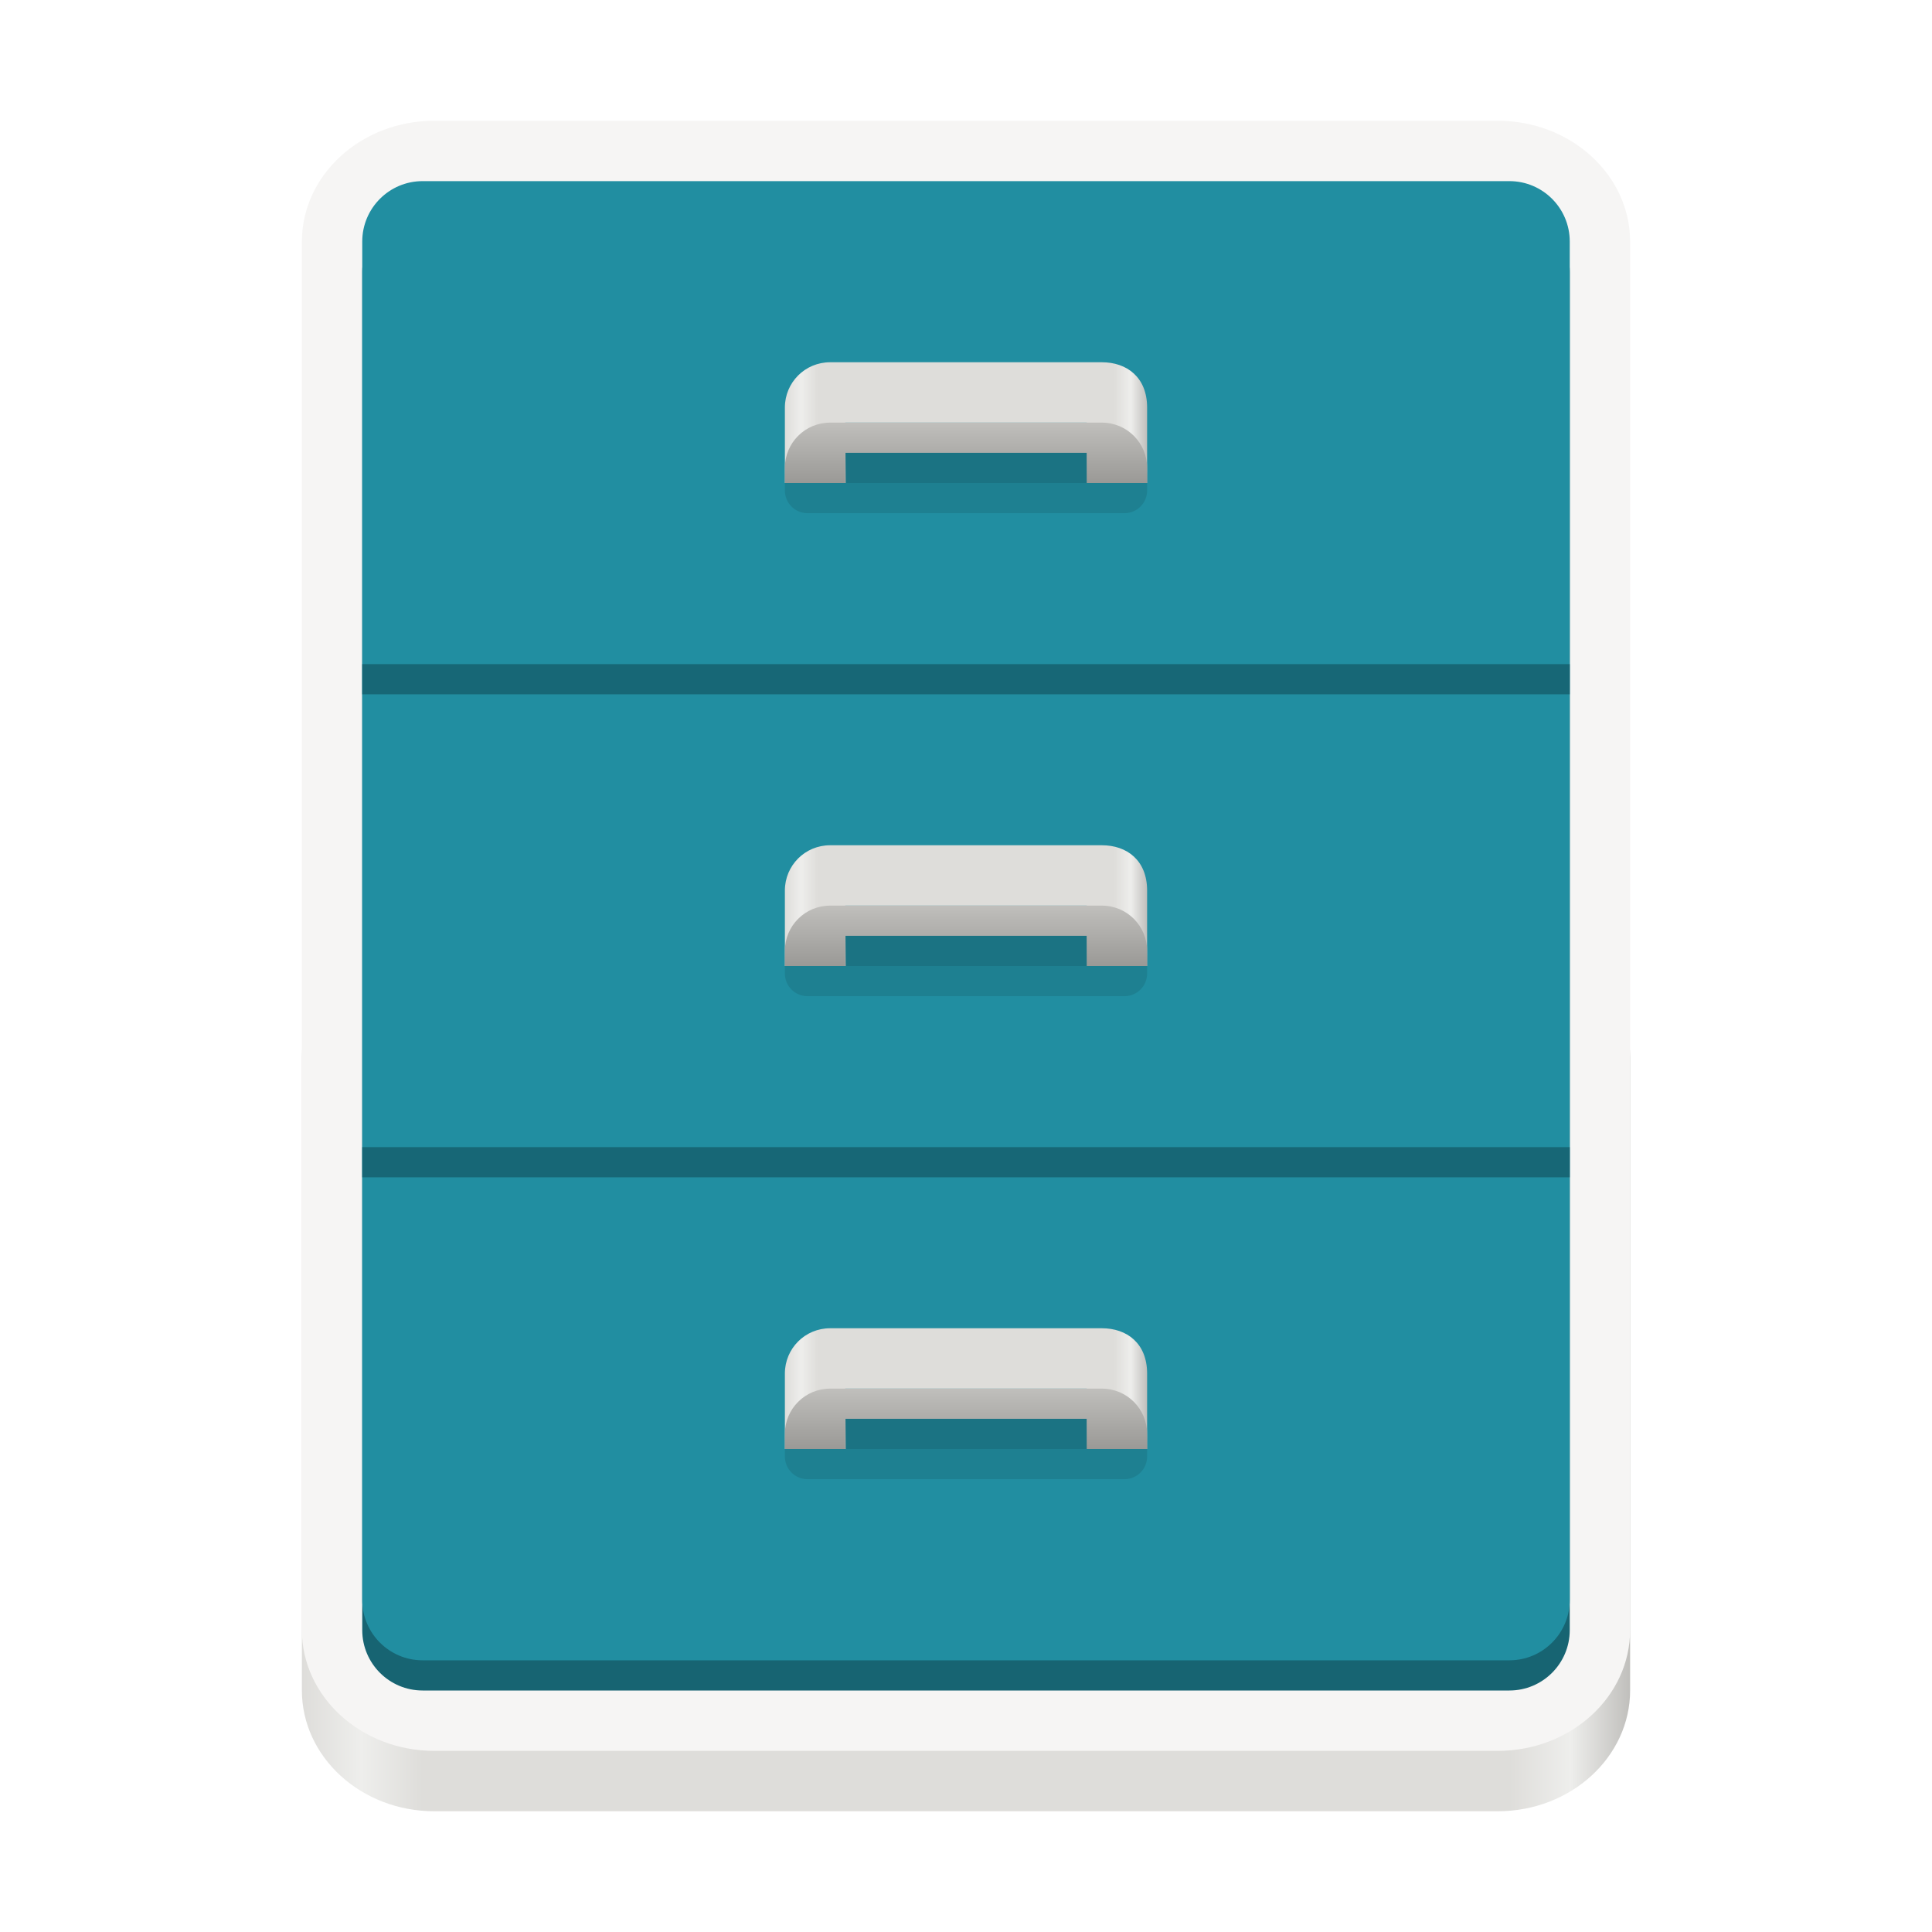
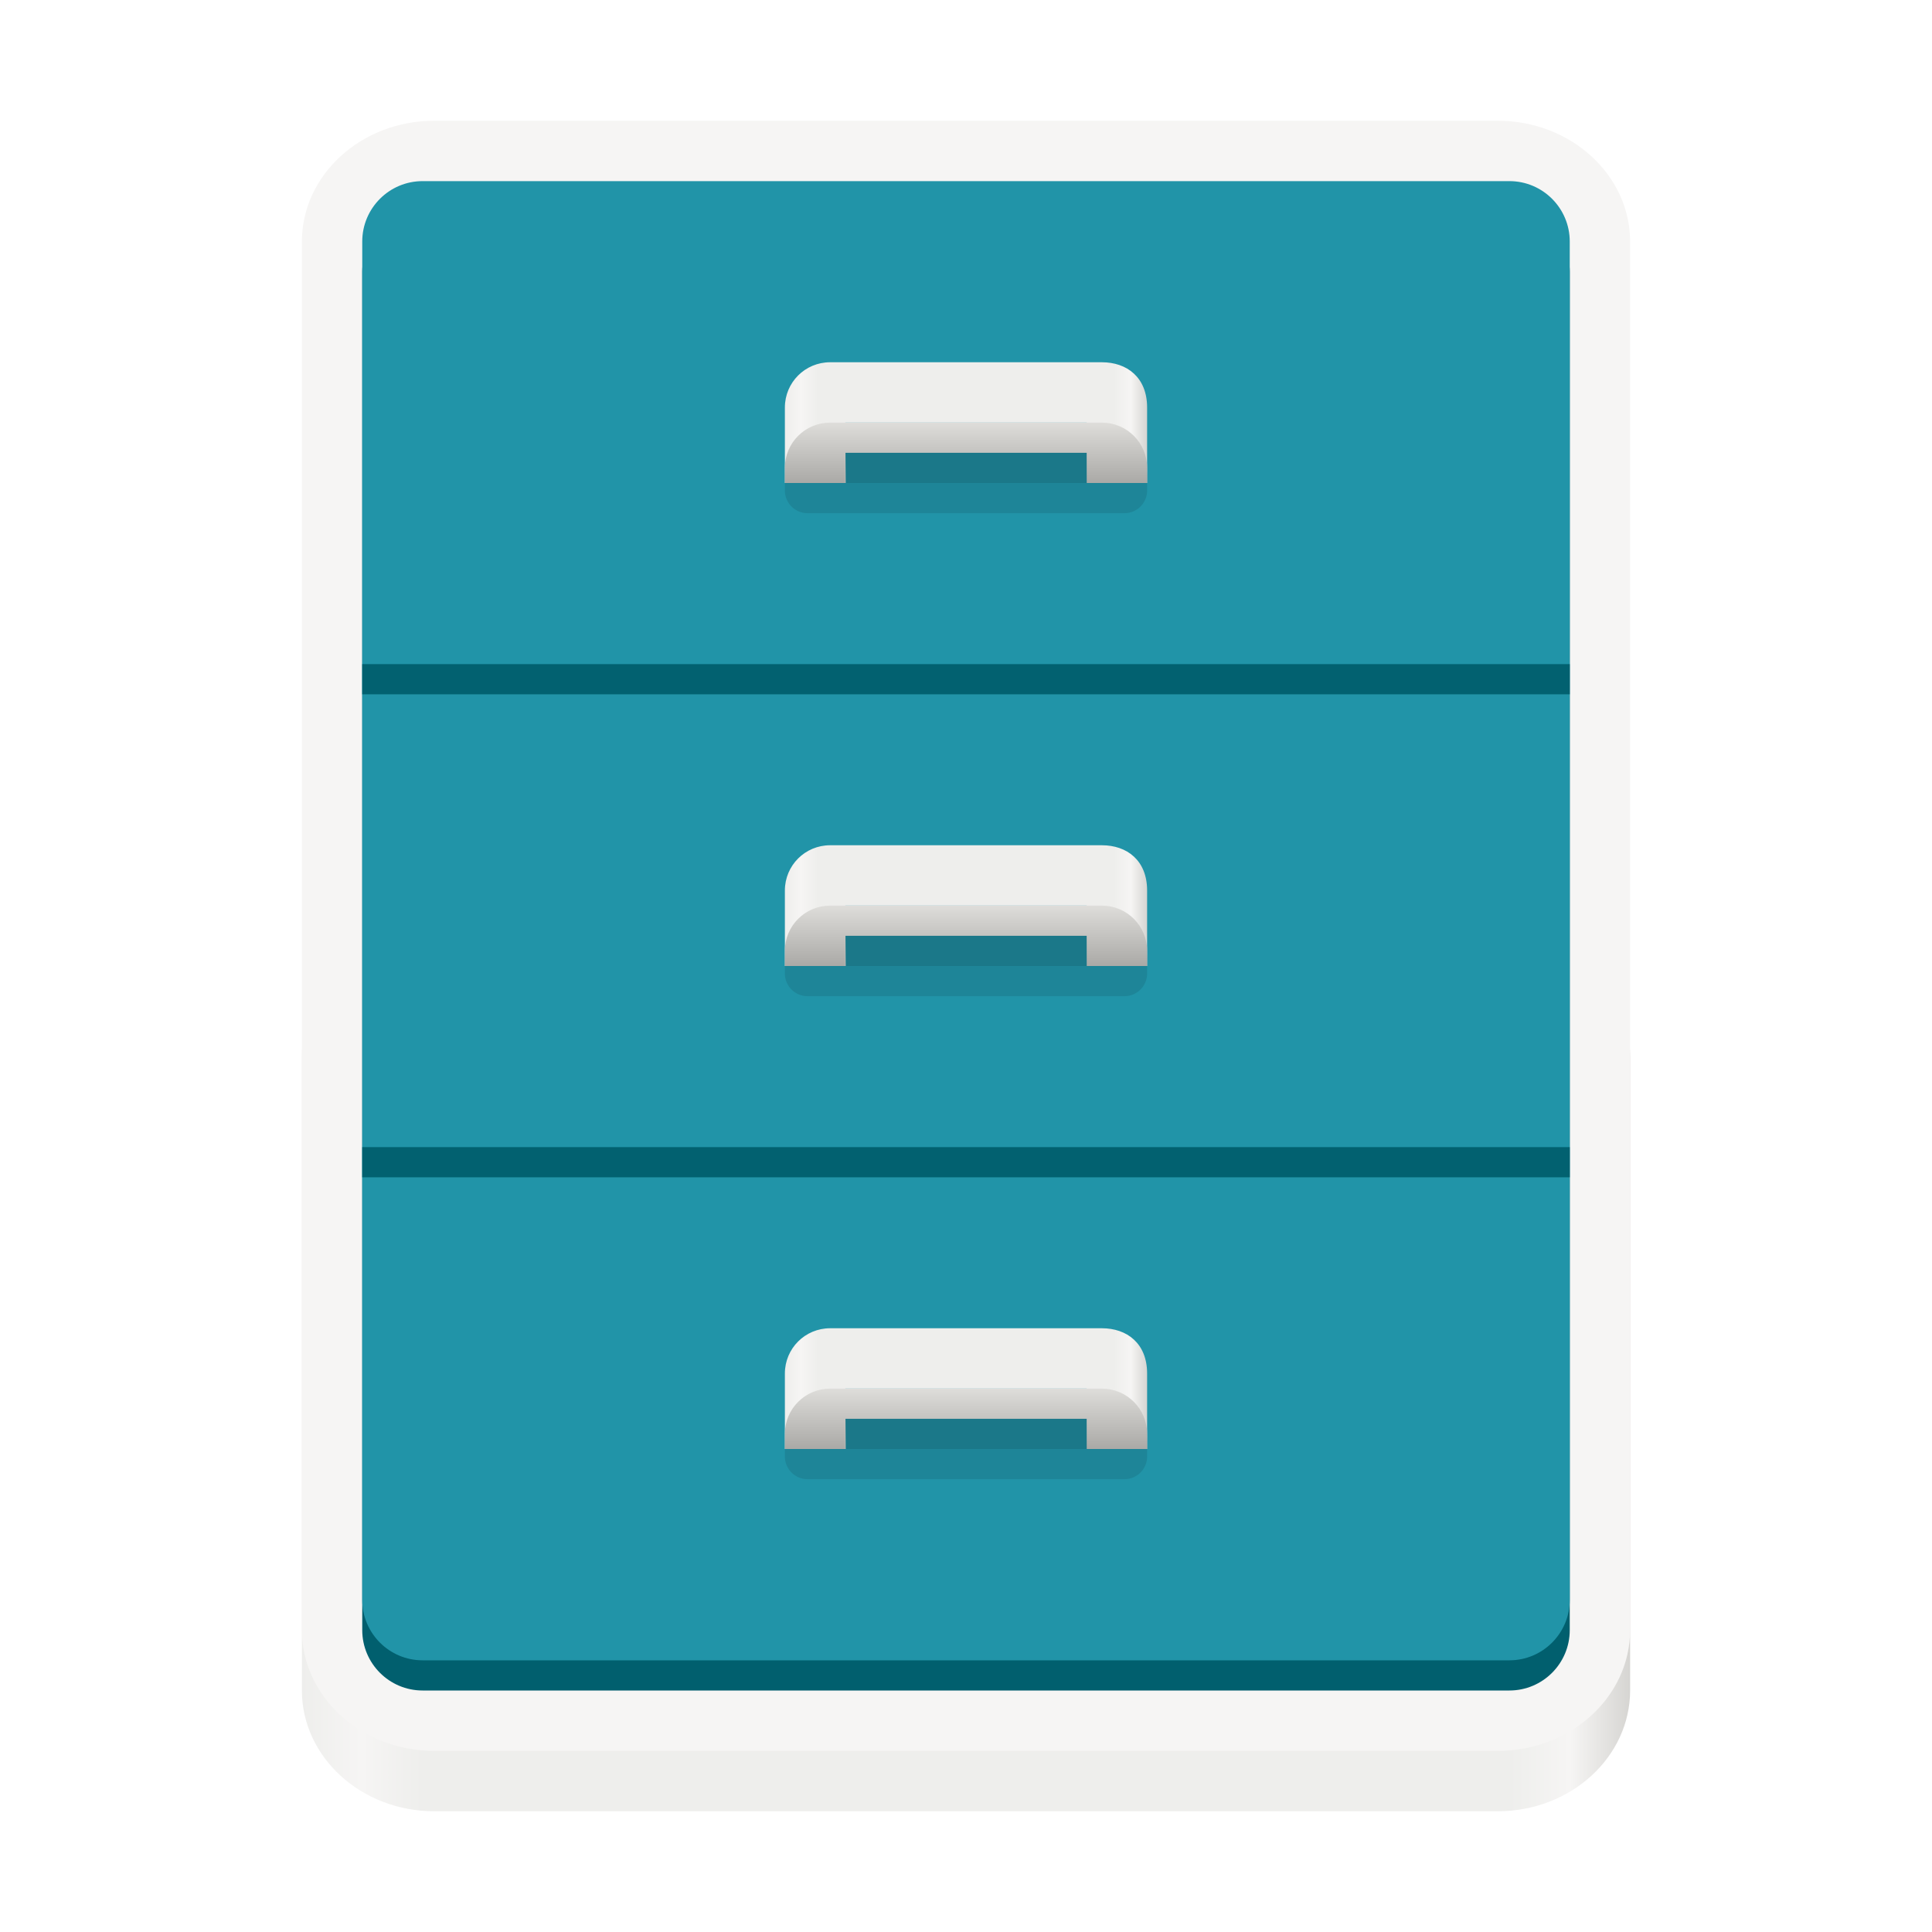
<svg xmlns="http://www.w3.org/2000/svg" xmlns:xlink="http://www.w3.org/1999/xlink" viewBox="0 0 128 128" style="display:inline;enable-background:new" version="1.0" id="svg11300" height="128" width="128">
  <defs id="defs3">
    <linearGradient id="linearGradient1245">
-       <stop id="stop1241" offset="0" style="stop-color:#9a9996;stop-opacity:1" />
-       <stop id="stop1243" offset="1" style="stop-color:#c0bfbc;stop-opacity:1" />
+       <stop id="stop1241" offset="0" style="stop-color:#aaa9a6;stop-opacity:1" />
+       <stop id="stop1243" offset="1" style="stop-color:#deddda;stop-opacity:1" />
    </linearGradient>
    <linearGradient id="linearGradient1697">
-       <stop style="stop-color:#deddda;stop-opacity:1" offset="0" id="stop1685" />
-       <stop id="stop1687" offset="0.045" style="stop-color:#eeeeec;stop-opacity:1" />
-       <stop style="stop-color:#deddda;stop-opacity:1" offset="0.091" id="stop1689" />
-       <stop id="stop1691" offset="0.909" style="stop-color:#deddda;stop-opacity:1" />
-       <stop style="stop-color:#eeeeec;stop-opacity:1" offset="0.955" id="stop1693" />
-       <stop style="stop-color:#c0bfbc;stop-opacity:1" offset="1" id="stop1695" />
+       <stop style="stop-color:#eeeeec;stop-opacity:1" offset="0" id="stop1685" />
+       <stop id="stop1687" offset="0.045" style="stop-color:#f6f5f4;stop-opacity:1" />
+       <stop style="stop-color:#eeeeec;stop-opacity:1" offset="0.091" id="stop1689" />
+       <stop id="stop1691" offset="0.909" style="stop-color:#eeeeec;stop-opacity:1" />
+       <stop style="stop-color:#f6f5f4;stop-opacity:1" offset="0.955" id="stop1693" />
+       <stop style="stop-color:#d6d5d2;stop-opacity:1" offset="1" id="stop1695" />
    </linearGradient>
    <linearGradient gradientUnits="userSpaceOnUse" y2="238" x2="108" y1="238" x1="20" id="linearGradient1049" xlink:href="#linearGradient1697" />
    <linearGradient y2="238" x2="74" y1="238" x1="50" gradientTransform="translate(2,-22)" gradientUnits="userSpaceOnUse" id="linearGradient1185" xlink:href="#linearGradient1697" />
    <linearGradient y2="200" x2="65" y1="204" x1="65" gradientUnits="userSpaceOnUse" id="linearGradient1348" xlink:href="#linearGradient1245" />
  </defs>
  <g transform="translate(0,-172)" style="display:inline" id="layer1">
    <g style="display:inline" id="layer9">
      <g transform="matrix(0.25,0,0,-0.25,-6,217)" id="g15447-1" />
      <g id="g1207">
        <rect ry="8.018" rx="8.773" y="234" x="20" height="58" width="88" id="rect1041" style="opacity:1;vector-effect:none;fill:url(#linearGradient1049);fill-opacity:1;stroke:none;stroke-width:0.012px;stroke-linecap:butt;stroke-linejoin:miter;stroke-miterlimit:4;stroke-dasharray:none;stroke-dashoffset:0;stroke-opacity:1;marker:none;marker-start:none;marker-mid:none;marker-end:none;paint-order:normal" />
        <rect style="opacity:1;vector-effect:none;fill:#f6f5f4;fill-opacity:1;stroke:none;stroke-width:0.012px;stroke-linecap:butt;stroke-linejoin:miter;stroke-miterlimit:4;stroke-dasharray:none;stroke-dashoffset:0;stroke-opacity:1;marker:none;marker-start:none;marker-mid:none;marker-end:none;paint-order:normal" id="rect15435-6" width="88" height="108" x="20" y="180" rx="8.773" ry="8.018" />
-         <rect ry="4.002" rx="4" y="186" x="24" height="98" width="80" id="rect1167" style="display:inline;opacity:1;vector-effect:none;fill:#176472;fill-opacity:1;stroke:none;stroke-width:0.012px;stroke-linecap:butt;stroke-linejoin:miter;stroke-miterlimit:4;stroke-dasharray:none;stroke-dashoffset:0;stroke-opacity:1;marker:none;marker-start:none;marker-mid:none;marker-end:none;paint-order:normal;enable-background:new" />
-         <rect style="display:inline;opacity:1;vector-effect:none;fill:#218ea1;fill-opacity:1;stroke:none;stroke-width:0.012px;stroke-linecap:butt;stroke-linejoin:miter;stroke-miterlimit:4;stroke-dasharray:none;stroke-dashoffset:0;stroke-opacity:1;marker:none;marker-start:none;marker-mid:none;marker-end:none;paint-order:normal;enable-background:new" id="rect15441-8" width="80" height="98" x="24" y="184" rx="4" ry="4.002" />
-         <rect style="display:inline;opacity:1;vector-effect:none;fill:#176776;fill-opacity:1;stroke:none;stroke-width:0.012px;stroke-linecap:butt;stroke-linejoin:miter;stroke-miterlimit:4;stroke-dasharray:none;stroke-dashoffset:0;stroke-opacity:1;marker:none;marker-start:none;marker-mid:none;marker-end:none;paint-order:normal;enable-background:new" id="rect15443-6" width="80" height="2" x="24" y="216" rx="0" ry="0" />
-         <rect style="display:inline;opacity:1;vector-effect:none;fill:#176776;fill-opacity:1;stroke:none;stroke-width:0.012px;stroke-linecap:butt;stroke-linejoin:miter;stroke-miterlimit:4;stroke-dasharray:none;stroke-dashoffset:0;stroke-opacity:1;marker:none;marker-start:none;marker-mid:none;marker-end:none;paint-order:normal;enable-background:new" id="rect15461-2" width="80" height="2" x="24" y="248" rx="0" ry="0" />
+         <rect ry="4.002" rx="4" y="186" x="24" height="98" width="80" id="rect1167" style="display:inline;opacity:1;vector-effect:none;fill:#015f6e;fill-opacity:1;stroke:none;stroke-width:0.012px;stroke-linecap:butt;stroke-linejoin:miter;stroke-miterlimit:4;stroke-dasharray:none;stroke-dashoffset:0;stroke-opacity:1;marker:none;marker-start:none;marker-mid:none;marker-end:none;paint-order:normal;enable-background:new" />
+         <rect style="display:inline;opacity:1;vector-effect:none;fill:#2194a8;fill-opacity:1;stroke:none;stroke-width:0.012px;stroke-linecap:butt;stroke-linejoin:miter;stroke-miterlimit:4;stroke-dasharray:none;stroke-dashoffset:0;stroke-opacity:1;marker:none;marker-start:none;marker-mid:none;marker-end:none;paint-order:normal;enable-background:new" id="rect15441-8" width="80" height="98" x="24" y="184" rx="4" ry="4.002" />
+         <rect style="display:inline;opacity:1;vector-effect:none;fill:#026170;fill-opacity:1;stroke:none;stroke-width:0.012px;stroke-linecap:butt;stroke-linejoin:miter;stroke-miterlimit:4;stroke-dasharray:none;stroke-dashoffset:0;stroke-opacity:1;marker:none;marker-start:none;marker-mid:none;marker-end:none;paint-order:normal;enable-background:new" id="rect15443-6" width="80" height="2" x="24" y="216" rx="0" ry="0" />
+         <rect style="display:inline;opacity:1;vector-effect:none;fill:#026170;fill-opacity:1;stroke:none;stroke-width:0.012px;stroke-linecap:butt;stroke-linejoin:miter;stroke-miterlimit:4;stroke-dasharray:none;stroke-dashoffset:0;stroke-opacity:1;marker:none;marker-start:none;marker-mid:none;marker-end:none;paint-order:normal;enable-background:new" id="rect15461-2" width="80" height="2" x="24" y="248" rx="0" ry="0" />
        <g id="g1088">
          <path id="path26035" d="m 55,196 h 18 c 1.662,0 3,1 3,3 v 5 H 72.031 L 72,200 H 56 l 0.031,4 H 52 v -5 c 0,-1.662 1.338,-3 3,-3 z" style="opacity:1;vector-effect:none;fill:url(#linearGradient1185);fill-opacity:1;stroke:none;stroke-width:0.012px;stroke-linecap:butt;stroke-linejoin:miter;stroke-miterlimit:4;stroke-dasharray:none;stroke-dashoffset:0;stroke-opacity:1;marker:none;marker-start:none;marker-mid:none;marker-end:none;paint-order:normal" />
          <rect style="opacity:0.1;fill:#000000;fill-opacity:1;stroke:none;stroke-width:4;stroke-linecap:butt;stroke-linejoin:miter;stroke-miterlimit:4;stroke-dasharray:none;stroke-dashoffset:0;stroke-opacity:1" id="rect1059" width="24" height="4" x="52" y="202" ry="1.5" />
          <path style="opacity:1;fill:url(#linearGradient1348);fill-opacity:1;stroke:none;stroke-width:4;stroke-linecap:butt;stroke-linejoin:miter;stroke-miterlimit:4;stroke-dasharray:none;stroke-dashoffset:0;stroke-opacity:1" d="m 55,200 c -1.662,0 -3,1.338 -3,3 v 1 h 4 v -2 h 16 v 2 h 4 v -1 c 0,-1.662 -1.338,-3 -3,-3 z" id="rect1061" />
          <rect y="202" x="56" height="2" width="16" id="rect1189" style="opacity:0.1;fill:#000000;fill-opacity:1;stroke:none;stroke-width:4;stroke-linecap:butt;stroke-linejoin:miter;stroke-miterlimit:4;stroke-dasharray:none;stroke-dashoffset:0;stroke-opacity:1" />
        </g>
        <use x="0" y="0" xlink:href="#g1088" id="use1090" transform="translate(0,32)" width="100%" height="100%" />
        <use height="100%" width="100%" transform="translate(0,64)" id="use1092" xlink:href="#g1088" y="0" x="0" />
      </g>
    </g>
  </g>
</svg>
